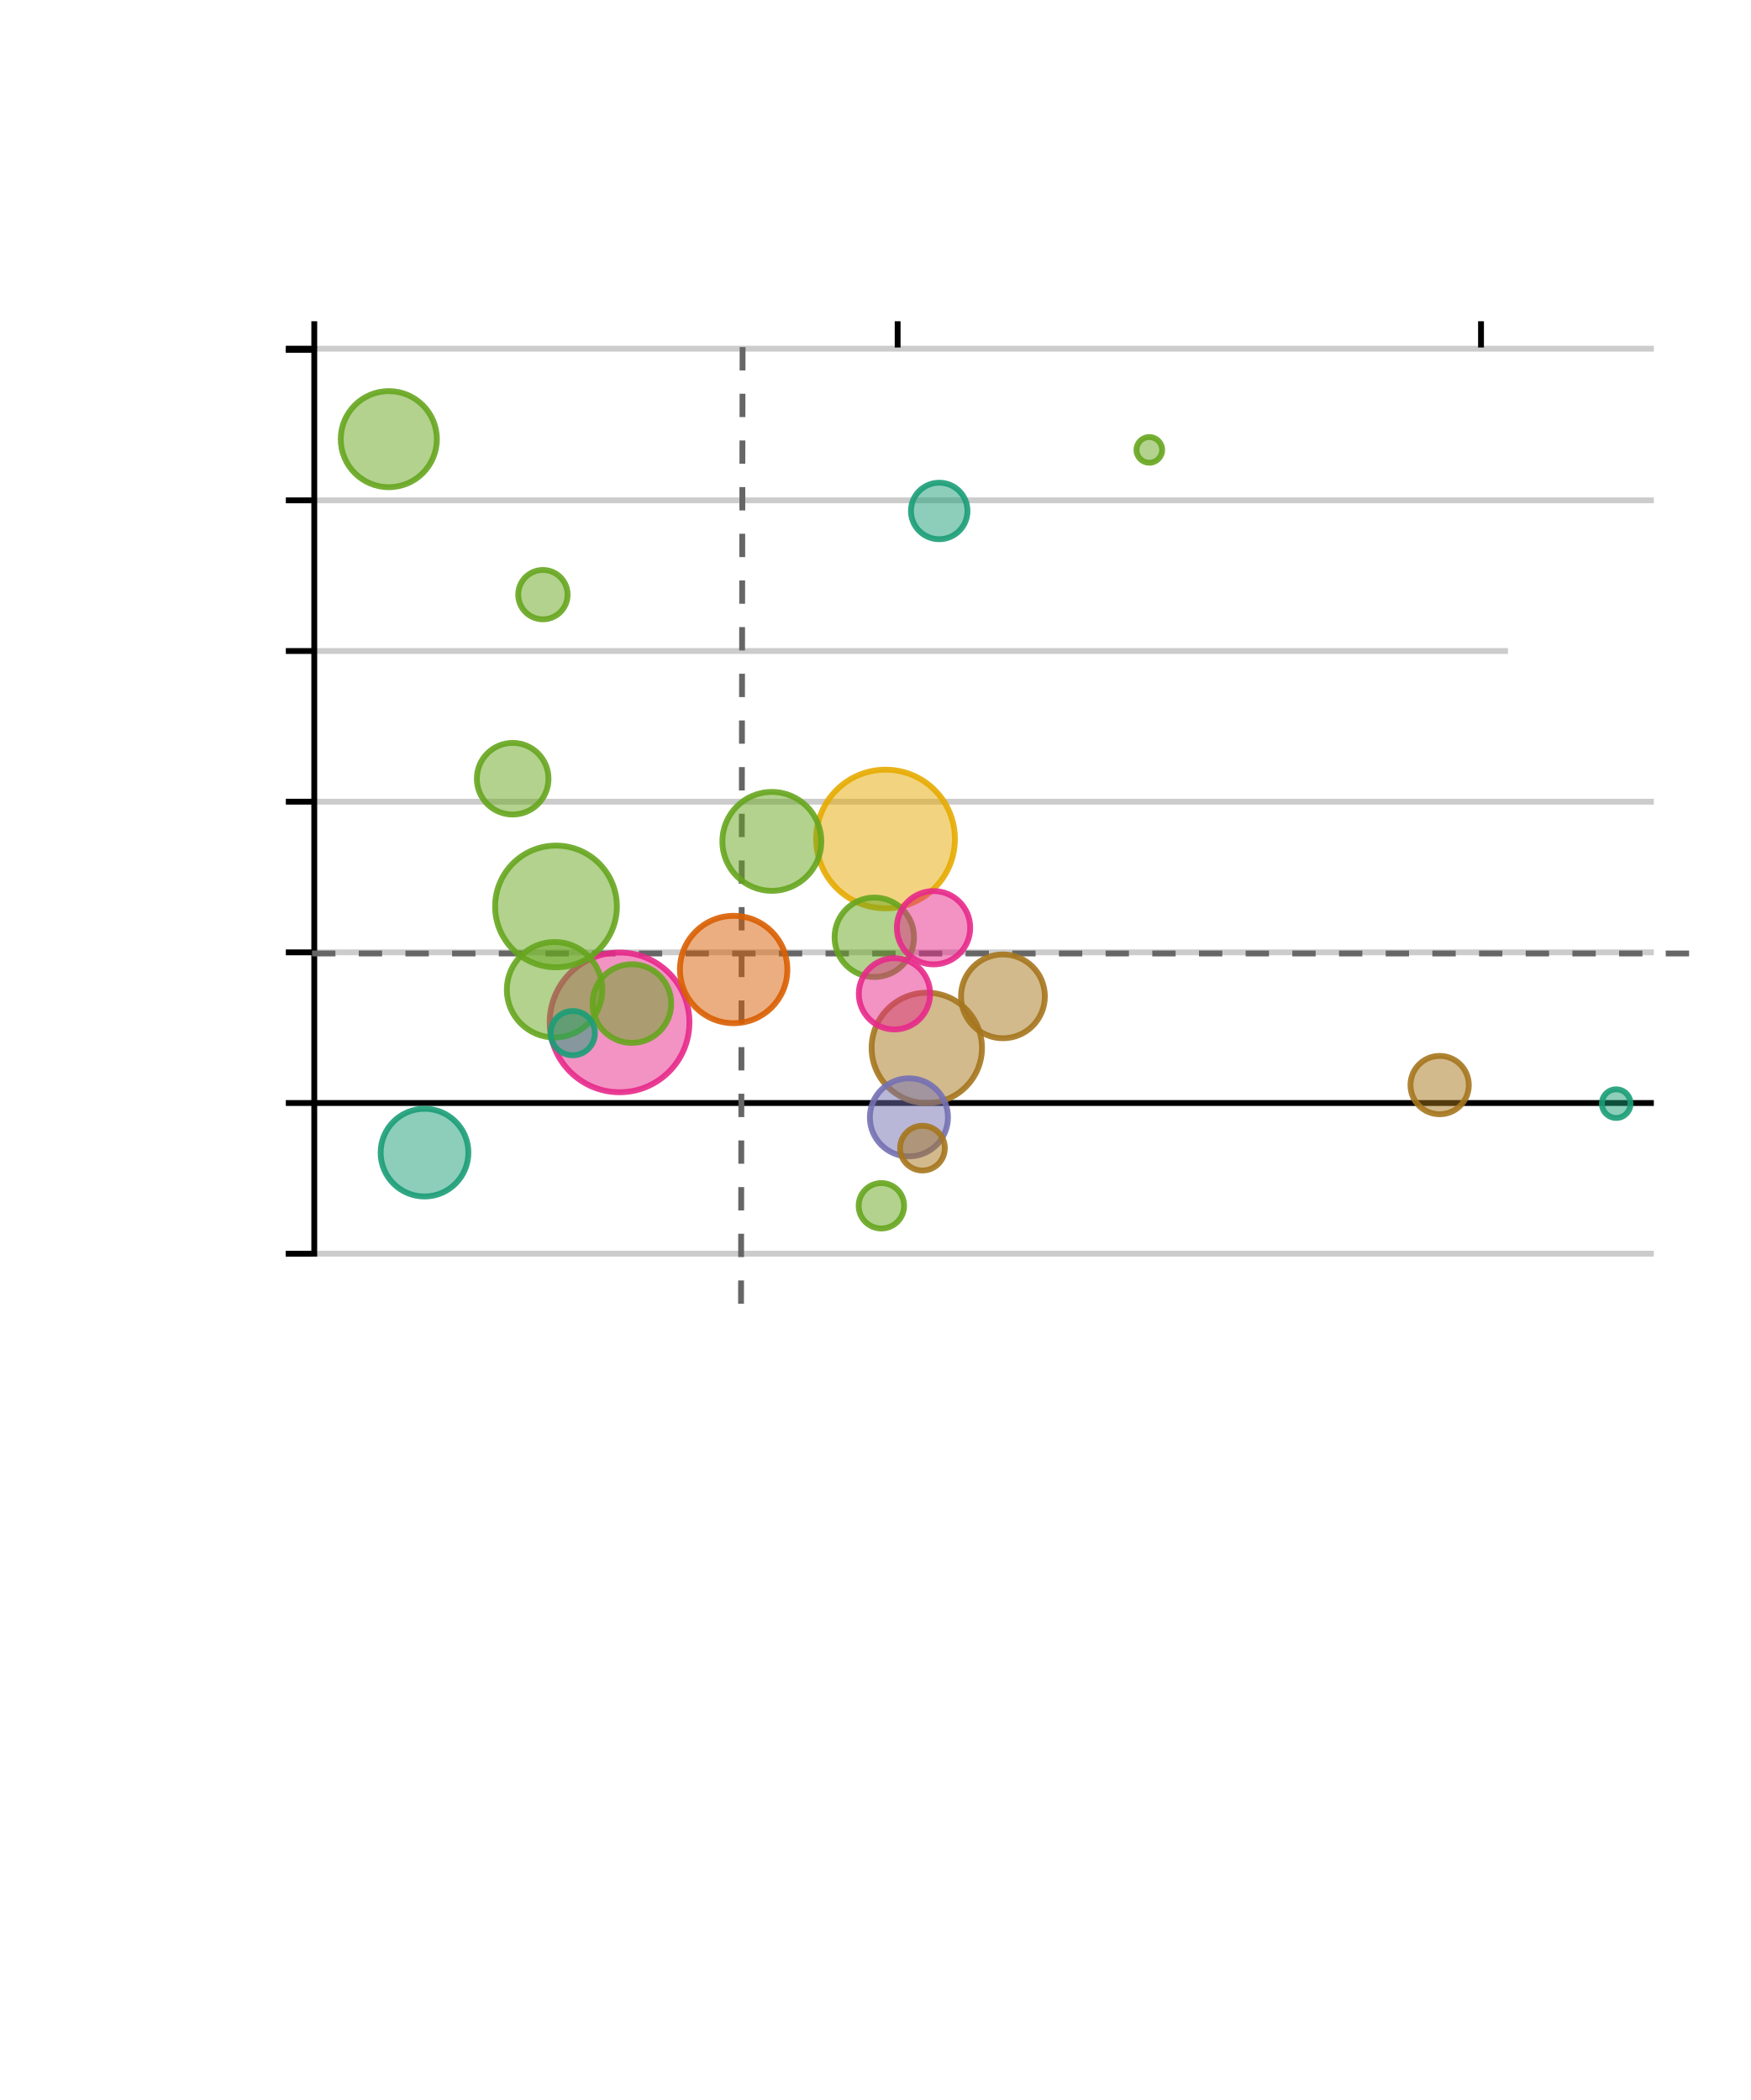
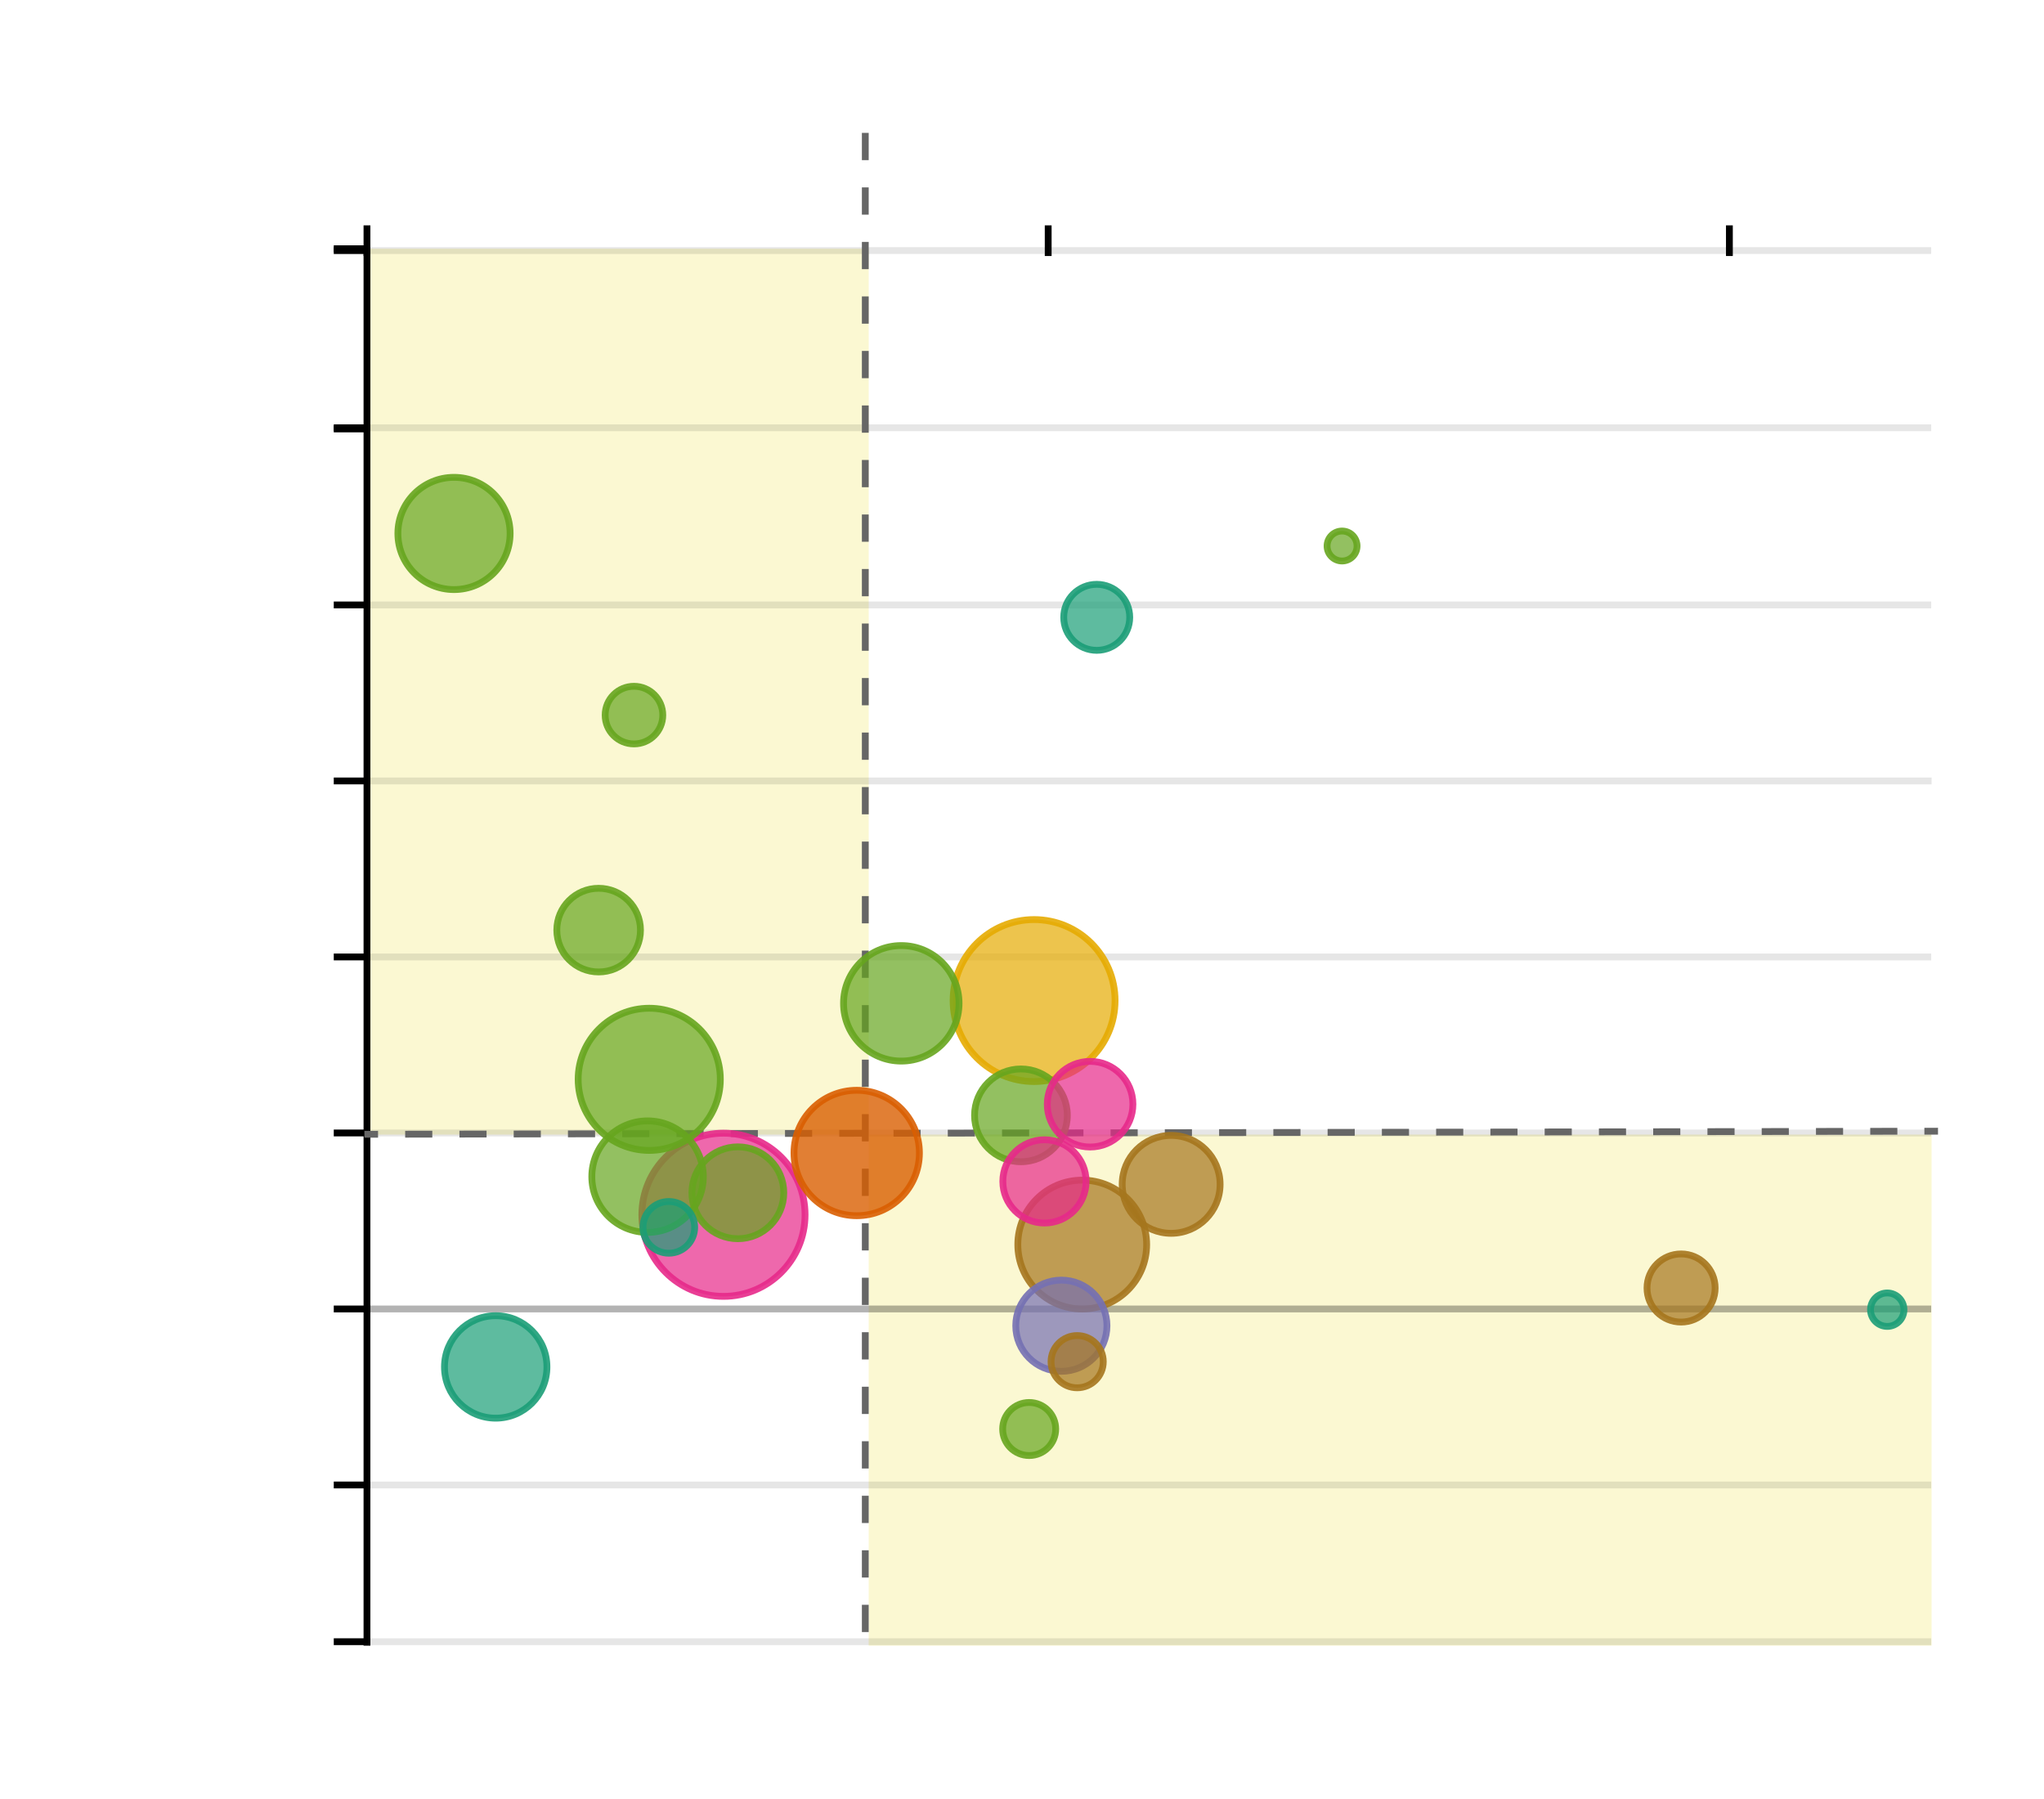
- <svg xmlns="http://www.w3.org/2000/svg" version="1.2" baseProfile="tiny" id="g-mt-economy-4-sector-change-mobile-img" x="0px" y="0px" viewBox="0 0 300 360" xml:space="preserve">
+ <svg xmlns="http://www.w3.org/2000/svg" version="1.2" baseProfile="tiny" id="g-mt-economy-4-sector-change-mobile-img" x="0px" y="0px" viewBox="0 0 300 264" xml:space="preserve">
  <g>
+     <rect x="127.5" y="166.5" fill="#EDDC22" fill-opacity="0.2" width="156" height="75" />
+     <rect x="53.5" y="36.5" fill="#EDDC22" fill-opacity="0.2" width="74" height="130" />
    <g transform="translate(60,40)">
      <g transform="translate(0,0)">
-         <path fill="none" stroke="#000000" d="M-11.013,174.917h4.874V19.945h-4.874" />
        <g transform="translate(0,207.1667)">
-           <line fill="none" stroke="#000000" x1="-6.514" y1="-32.25" x2="-11.013" y2="-32.25" />
-           <line fill="none" stroke="#000000" stroke-opacity="0.2" x1="-6.514" y1="-32.25" x2="223.443" y2="-32.25" />
-           <text transform="matrix(1 0 0 1 -31.4438 -29.8503)" display="none" font-family="'ArialMT'" font-size="8px">-20%</text>
+           <line fill="none" stroke="#000000" x1="-6.514" y1="-29.25" x2="-11.013" y2="-29.25" />
+           <line fill="none" stroke="#000000" stroke-opacity="0.1" x1="-6.514" y1="-29.25" x2="223.443" y2="-29.25" />
+         </g>
+         <g transform="translate(0,207.1667)">
+           <line fill="none" stroke="#000000" x1="-6.514" y1="-6.25" x2="-11.013" y2="-6.25" />
+           <line fill="none" stroke="#000000" stroke-opacity="0.1" x1="-6.514" y1="-6.25" x2="223.443" y2="-6.25" />
+           <text transform="matrix(1 0 0 1 -31.4438 -3.8503)" display="none" font-family="'ArialMT'" font-size="8px">-40%</text>
        </g>
        <g transform="translate(0,172.7222)">
-           <line fill="none" stroke="#000000" x1="-6.514" y1="-23.634" x2="-11.013" y2="-23.634" />
-           <line fill="none" stroke="#000000" x1="-6.514" y1="-23.634" x2="223.443" y2="-23.634" />
-           <text transform="matrix(1 0 0 1 -22.042 -21.2349)" display="none" font-family="'ArialMT'" font-size="8px">0%</text>
+           <line fill="none" stroke="#000000" x1="-6.514" y1="-20.634" x2="-11.013" y2="-20.634" />
+           <line fill="none" stroke="#000000" stroke-opacity="0.3" x1="-6.514" y1="-20.634" x2="223.443" y2="-20.634" />
+           <text transform="matrix(1 0 0 1 -22.042 -18.2349)" display="none" font-family="'ArialMT'" font-size="8px">0%</text>
        </g>
        <g transform="translate(0,138.2778)">
-           <line fill="none" stroke="#000000" x1="-6.514" y1="-15.018" x2="-11.013" y2="-15.018" />
-           <line fill="none" stroke="#000000" stroke-opacity="0.2" x1="-6.514" y1="-15.018" x2="223.443" y2="-15.018" />
+           <line fill="none" stroke="#000000" x1="-6.514" y1="-12.018" x2="-11.013" y2="-12.018" />
+           <line fill="none" stroke="#000000" stroke-opacity="0.1" x1="-6.514" y1="-12.018" x2="223.443" y2="-12.018" />
        </g>
        <g transform="translate(0,103.8333)">
-           <line fill="none" stroke="#000000" x1="-6.514" y1="-6.403" x2="-11.013" y2="-6.403" />
-           <line fill="none" stroke="#000000" stroke-opacity="0.2" x1="-6.514" y1="-6.403" x2="223.443" y2="-6.403" />
-           <text transform="matrix(1 0 0 1 -42.5044 -4.0033)" display="none" font-family="'ArialMT'" font-size="10px">+40%</text>
+           <line fill="none" stroke="#000000" x1="-6.514" y1="-3.403" x2="-11.013" y2="-3.403" />
+           <line fill="none" stroke="#000000" stroke-opacity="0.1" x1="-6.514" y1="-3.403" x2="223.443" y2="-3.403" />
+           <text transform="matrix(1 0 0 1 -42.5044 -1.0033)" display="none" font-family="'ArialMT'" font-size="10px">+40%</text>
        </g>
        <g transform="translate(0,69.38889)">
-           <line fill="none" stroke="#000000" x1="-6.514" y1="2.213" x2="-11.013" y2="2.213" />
-           <line fill="none" stroke="#000000" stroke-opacity="0.2" x1="-6.514" y1="2.213" x2="198.443" y2="2.213" />
-           <text transform="matrix(1 0 0 1 -42.5044 4.6131)" display="none" font-family="'ArialMT'" font-size="10px">+60%</text>
+           <line fill="none" stroke="#000000" x1="-6.514" y1="5.213" x2="-11.013" y2="5.213" />
+           <line fill="none" stroke="#000000" stroke-opacity="0.1" x1="-6.514" y1="5.213" x2="223.5" y2="5.213" />
+           <text transform="matrix(1 0 0 1 -42.5044 7.6131)" display="none" font-family="'ArialMT'" font-size="10px">+60%</text>
        </g>
        <g transform="translate(0,34.94444)">
-           <line fill="none" stroke="#000000" x1="-6.514" y1="10.829" x2="-11.013" y2="10.829" />
-           <line fill="none" stroke="#000000" stroke-opacity="0.2" x1="-6.514" y1="10.829" x2="223.443" y2="10.829" />
-           <text transform="matrix(1 0 0 1 -42.5044 13.2284)" display="none" font-family="'ArialMT'" font-size="10px">+80%</text>
+           <line fill="none" stroke="#000000" x1="-6.514" y1="13.829" x2="-11.013" y2="13.829" />
+           <line fill="none" stroke="#000000" stroke-opacity="0.1" x1="-6.514" y1="13.829" x2="223.443" y2="13.829" />
+           <text transform="matrix(1 0 0 1 -42.5044 16.2284)" display="none" font-family="'ArialMT'" font-size="10px">+80%</text>
        </g>
        <g transform="translate(0,34.94444)">
-           <line fill="none" stroke="#000000" x1="-6.514" y1="-15.171" x2="-11.013" y2="-15.171" />
-           <line fill="none" stroke="#000000" stroke-opacity="0.2" x1="-6.514" y1="-15.171" x2="223.443" y2="-15.171" />
-           <text transform="matrix(1 0 0 1 -42.5044 -12.7716)" display="none" font-family="'ArialMT'" font-size="10px">+80%</text>
+           <line fill="none" stroke="#000000" x1="-6.514" y1="-12.171" x2="-11.013" y2="-12.171" />
+           <line fill="none" stroke="#000000" stroke-opacity="0.1" x1="-6.514" y1="-12.171" x2="223.443" y2="-12.171" />
+           <text transform="matrix(1 0 0 1 -42.5044 -9.7716)" display="none" font-family="'ArialMT'" font-size="10px">+80%</text>
+         </g>
+         <g transform="translate(0,34.94444)">
+           <line fill="none" stroke="#000000" x1="-6.514" y1="-38.171" x2="-11.013" y2="-38.171" />
+           <line fill="none" stroke="#000000" stroke-opacity="0.1" x1="-6.514" y1="-38.171" x2="223.443" y2="-38.171" />
+           <text transform="matrix(1 0 0 1 -42.5044 -35.7716)" display="none" font-family="'ArialMT'" font-size="10px">+80%</text>
        </g>
        <g transform="translate(0,0.5)">
-           <line fill="none" stroke="#000000" x1="-6.514" y1="19.445" x2="-11.013" y2="19.445" />
-           <path fill="none" stroke="#000000" d="M223.443,19.445" />
-           <path fill="none" stroke="#000000" d="M-6.514,19.445" />
-           <text transform="matrix(1 0 0 1 -43.9531 21.8438)" display="none" font-family="'ArialMT'" font-size="8px">+100%</text>
-         </g>
+           <line fill="none" stroke="#000000" x1="-6.514" y1="22.445" x2="-11.013" y2="22.445" />
+           <path fill="none" stroke="#000000" d="M223.443,22.445" />
+           <path fill="none" stroke="#000000" d="M-6.514,22.445" />
+           <text transform="matrix(1 0 0 1 -43.9531 24.8438)" display="none" font-family="'ArialMT'" font-size="8px">+100%</text>
+         </g>
+         <path fill="none" stroke="#000000" d="M-6.139,201.5v-205h-4.874" />
      </g>
      <g transform="translate(0,0)">
        <g transform="translate(0.5,0)">
-           <line fill="none" stroke="#000000" x1="-6.639" y1="19.57" x2="-6.639" y2="15.071" />
-           <text transform="matrix(1 0 0 1 -12.3711 10.8213)" display="none" font-family="'ArialMT'" font-size="10px">$0</text>
+           <line fill="none" stroke="#000000" x1="-6.639" y1="-2.43" x2="-6.639" y2="-6.929" />
+           <text transform="matrix(1 0 0 1 -12.3711 -11.1787)" display="none" font-family="'ArialMT'" font-size="10px">$0</text>
        </g>
        <g transform="translate(133.8333,0)">
-           <line fill="none" stroke="#000000" x1="-39.99" y1="19.57" x2="-39.99" y2="15.071" />
-           <text transform="matrix(1 0 0 1 -59.617 10.8213)" display="none" font-family="'ArialMT'" font-size="10px">$50,000</text>
+           <line fill="none" stroke="#000000" x1="-39.99" y1="-2.43" x2="-39.99" y2="-6.929" />
+           <text transform="matrix(1 0 0 1 -53.2205 -11.1787)" display="none" font-family="'ArialMT'" font-size="10px">$50K</text>
        </g>
        <g transform="translate(267.1667,0)">
-           <line fill="none" stroke="#000000" x1="-73.342" y1="19.57" x2="-73.342" y2="15.071" />
-           <text transform="matrix(1 0 0 1 -95.8346 10.8213)" display="none" font-family="'ArialMT'" font-size="10px">$100,000</text>
+           <line fill="none" stroke="#000000" x1="-73.342" y1="-2.43" x2="-73.342" y2="-6.929" />
+           <text transform="matrix(1 0 0 1 -89.4381 -11.1787)" display="none" font-family="'ArialMT'" font-size="10px">$100K</text>
        </g>
      </g>
      <g>
-         <line fill="none" stroke="#666666" stroke-dasharray="4" x1="-6.514" y1="123.452" x2="231.443" y2="123.452" />
+         <g>
+           <line fill="none" stroke="#666666" x1="-6.514" y1="126.452" x2="-4.514" y2="126.448" />
+           <line fill="none" stroke="#666666" stroke-dasharray="3.982,3.982" x1="-0.532" y1="126.441" x2="220.452" y2="126.008" />
+           <line fill="none" stroke="#666666" x1="222.443" y1="126.004" x2="224.443" y2="126" />
+         </g>
      </g>
      <g transform="translate(320,133.5348)">
        <g display="none">
-           <text transform="matrix(1 0 0 1 -372.209 -13.8317)" display="inline" font-family="'ArialMT'" font-size="8px">M</text>
-           <text transform="matrix(1 0 0 1 -365.5449 -13.8317)" display="inline" font-family="'ArialMT'" font-size="8px">T</text>
-           <text transform="matrix(1 0 0 1 -360.8027 -13.8317)" display="inline" font-family="'ArialMT'" font-size="8px"> </text>
-           <text transform="matrix(1 0 0 1 -358.5801 -13.8317)" display="inline" font-family="'ArialMT'" font-size="8px">o</text>
-           <text transform="matrix(1 0 0 1 -354.1309 -13.8317)" display="inline" font-family="'ArialMT'" font-size="8px">v</text>
-           <text transform="matrix(1 0 0 1 -350.1309 -13.8317)" display="inline" font-family="'ArialMT'" font-size="8px">e</text>
-           <text transform="matrix(1 0 0 1 -345.6816 -13.8317)" display="inline" font-family="'ArialMT'" font-size="8px">r</text>
-           <text transform="matrix(1 0 0 1 -343.0176 -13.8317)" display="inline" font-family="'ArialMT'" font-size="8px">a</text>
-           <text transform="matrix(1 0 0 1 -338.5684 -13.8317)" display="inline" font-family="'ArialMT'" font-size="8px">l</text>
-           <text transform="matrix(1 0 0 1 -336.791 -13.8317)" display="inline" font-family="'ArialMT'" font-size="8px">l</text>
-           <text transform="matrix(1 0 0 1 -367.6973 -4.2321)" display="inline" font-family="'ArialMT'" font-size="8px">(</text>
-           <text transform="matrix(1 0 0 1 -365.0332 -4.2321)" display="inline" font-family="'ArialMT'" font-size="8px">+</text>
-           <text transform="matrix(1 0 0 1 -360.3613 -4.2321)" display="inline" font-family="'ArialMT'" font-size="8px">1</text>
-           <text transform="matrix(1 0 0 1 -355.9121 -4.2321)" display="inline" font-family="'ArialMT'" font-size="8px">9</text>
-           <text transform="matrix(1 0 0 1 -351.4629 -4.2321)" display="inline" font-family="'ArialMT'" font-size="8px">.</text>
-           <text transform="matrix(1 0 0 1 -349.2402 -4.2321)" display="inline" font-family="'ArialMT'" font-size="8px">6</text>
-           <text transform="matrix(1 0 0 1 -344.791 -4.2321)" display="inline" font-family="'ArialMT'" font-size="8px">%</text>
-           <text transform="matrix(1 0 0 1 -337.6777 -4.2321)" display="inline" font-family="'ArialMT'" font-size="8px">)</text>
-         </g>
-       </g>
-       <g transform="translate(320,133.5348)">
-         <text transform="matrix(1 0 0 1 -433.3496 -93.8317)" font-family="'Arial-ItalicMT'" font-size="8px">Faster</text>
-         <text transform="matrix(1 0 0 1 -436.0215 -84.2321)" font-family="'Arial-ItalicMT'" font-size="8px">growing</text>
-         <text transform="matrix(1 0 0 1 -434.9062 -74.6315)" font-family="'Arial-ItalicMT'" font-size="8px">sectors</text>
-       </g>
-       <g transform="translate(320,133.5348)">
-         <text transform="matrix(1 0 0 1 -140.5801 -180.8317)" font-family="'Arial-ItalicMT'" font-size="8px">Higher</text>
-       </g>
-       <g transform="translate(320,133.5348)">
-         <text transform="matrix(1 0 0 1 -311.0137 -180.8317)" font-family="'Arial-ItalicMT'" font-size="8px">Lower</text>
+           <text transform="matrix(1 0 0 1 -372.209 -10.8317)" display="inline" font-family="'ArialMT'" font-size="8px">M</text>
+           <text transform="matrix(1 0 0 1 -365.5449 -10.8317)" display="inline" font-family="'ArialMT'" font-size="8px">T</text>
+           <text transform="matrix(1 0 0 1 -360.8027 -10.8317)" display="inline" font-family="'ArialMT'" font-size="8px"> </text>
+           <text transform="matrix(1 0 0 1 -358.5801 -10.8317)" display="inline" font-family="'ArialMT'" font-size="8px">o</text>
+           <text transform="matrix(1 0 0 1 -354.1309 -10.8317)" display="inline" font-family="'ArialMT'" font-size="8px">v</text>
+           <text transform="matrix(1 0 0 1 -350.1309 -10.8317)" display="inline" font-family="'ArialMT'" font-size="8px">e</text>
+           <text transform="matrix(1 0 0 1 -345.6816 -10.8317)" display="inline" font-family="'ArialMT'" font-size="8px">r</text>
+           <text transform="matrix(1 0 0 1 -343.0176 -10.8317)" display="inline" font-family="'ArialMT'" font-size="8px">a</text>
+           <text transform="matrix(1 0 0 1 -338.5684 -10.8317)" display="inline" font-family="'ArialMT'" font-size="8px">l</text>
+           <text transform="matrix(1 0 0 1 -336.791 -10.8317)" display="inline" font-family="'ArialMT'" font-size="8px">l</text>
+           <text transform="matrix(1 0 0 1 -367.6973 -1.2321)" display="inline" font-family="'ArialMT'" font-size="8px">(</text>
+           <text transform="matrix(1 0 0 1 -365.0332 -1.2321)" display="inline" font-family="'ArialMT'" font-size="8px">+</text>
+           <text transform="matrix(1 0 0 1 -360.3613 -1.2321)" display="inline" font-family="'ArialMT'" font-size="8px">1</text>
+           <text transform="matrix(1 0 0 1 -355.9121 -1.2321)" display="inline" font-family="'ArialMT'" font-size="8px">9</text>
+           <text transform="matrix(1 0 0 1 -351.4629 -1.2321)" display="inline" font-family="'ArialMT'" font-size="8px">.</text>
+           <text transform="matrix(1 0 0 1 -349.2402 -1.2321)" display="inline" font-family="'ArialMT'" font-size="8px">6</text>
+           <text transform="matrix(1 0 0 1 -344.791 -1.2321)" display="inline" font-family="'ArialMT'" font-size="8px">%</text>
+           <text transform="matrix(1 0 0 1 -337.6777 -1.2321)" display="inline" font-family="'ArialMT'" font-size="8px">)</text>
+         </g>
+       </g>
+       <g transform="translate(320,133.5348)">
+         <text transform="matrix(1 0 0 1 -433.3496 -90.8317)" font-family="'Arial-ItalicMT'" font-size="8px">Faster</text>
+         <text transform="matrix(1 0 0 1 -436.0215 -81.2321)" font-family="'Arial-ItalicMT'" font-size="8px">growing</text>
+         <text transform="matrix(1 0 0 1 -434.9062 -71.6315)" font-family="'Arial-ItalicMT'" font-size="8px">sectors</text>
+       </g>
+       <g transform="translate(320,133.5348)">
+         <text transform="matrix(1 0 0 1 -140.5801 -177.8317)" font-family="'Arial-ItalicMT'" font-size="8px">Higher</text>
+       </g>
+       <g transform="translate(320,133.5348)">
+         <text transform="matrix(1 0 0 1 -311.0137 -177.8317)" font-family="'Arial-ItalicMT'" font-size="8px">Lower</text>
      </g>
      <g>
-         <line fill="none" stroke="#666666" stroke-dasharray="4" x1="67.267" y1="19.5" x2="67" y2="184.5" />
+         <line fill="none" stroke="#666666" stroke-dasharray="4" x1="67" y1="-20.5" x2="67" y2="201.5" />
      </g>
      <g transform="translate(103.392,20)">
        <g display="none">
-           <text transform="matrix(1 0 0 1 -31.3759 163.7031)" display="inline" font-family="'ArialMT'" font-size="8px">M</text>
-           <text transform="matrix(1 0 0 1 -24.7118 163.7031)" display="inline" font-family="'ArialMT'" font-size="8px">T</text>
-           <text transform="matrix(1 0 0 1 -19.9696 163.7031)" display="inline" font-family="'ArialMT'" font-size="8px"> </text>
-           <text transform="matrix(1 0 0 1 -17.747 163.7031)" display="inline" font-family="'ArialMT'" font-size="8px">o</text>
-           <text transform="matrix(1 0 0 1 -13.2978 163.7031)" display="inline" font-family="'ArialMT'" font-size="8px">v</text>
-           <text transform="matrix(1 0 0 1 -9.2978 163.7031)" display="inline" font-family="'ArialMT'" font-size="8px">e</text>
-           <text transform="matrix(1 0 0 1 -4.8485 163.7031)" display="inline" font-family="'ArialMT'" font-size="8px">r</text>
-           <text transform="matrix(1 0 0 1 -2.1845 163.7031)" display="inline" font-family="'ArialMT'" font-size="8px">a</text>
-           <text transform="matrix(1 0 0 1 2.2647 163.7031)" display="inline" font-family="'ArialMT'" font-size="8px">l</text>
-           <text transform="matrix(1 0 0 1 4.0421 163.7031)" display="inline" font-family="'ArialMT'" font-size="8px">l</text>
-           <text transform="matrix(1 0 0 1 5.8194 163.7031)" display="inline" font-family="'ArialMT'" font-size="8px"> </text>
-           <text transform="matrix(1 0 0 1 8.0421 163.7031)" display="inline" font-family="'ArialMT'" font-size="8px">(</text>
-           <text transform="matrix(1 0 0 1 10.7061 163.7031)" display="inline" font-family="'ArialMT'" font-size="8px">$</text>
-           <text transform="matrix(1 0 0 1 15.1554 163.7031)" display="inline" font-family="'ArialMT'" font-size="8px">3</text>
-           <text transform="matrix(1 0 0 1 19.6046 163.7031)" display="inline" font-family="'ArialMT'" font-size="8px">6</text>
-           <text transform="matrix(1 0 0 1 24.0538 163.7031)" display="inline" font-family="'ArialMT'" font-size="8px">,</text>
-           <text transform="matrix(1 0 0 1 26.2765 163.7031)" display="inline" font-family="'ArialMT'" font-size="8px">9</text>
-           <text transform="matrix(1 0 0 1 30.7257 163.7031)" display="inline" font-family="'ArialMT'" font-size="8px">0</text>
-           <text transform="matrix(1 0 0 1 35.1749 163.7031)" display="inline" font-family="'ArialMT'" font-size="8px">0</text>
-           <text transform="matrix(1 0 0 1 39.6241 163.7031)" display="inline" font-family="'ArialMT'" font-size="8px">)</text>
+           <text transform="matrix(1 0 0 1 -86.8524 -35.2969)" display="inline" font-family="'ArialMT'" font-size="8px">Montana avg.</text>
+           <text transform="matrix(1 0 0 1 -67.2939 -25.6973)" display="inline" font-family="'ArialMT'" font-size="8px">$36,900</text>
        </g>
      </g>
      <g>
        <g transform="translate(70.27605,154.2898)">
-           <circle fill="#E7298A" fill-opacity="0.5" stroke="#E7298A" stroke-opacity="0.9" cx="-24.092" cy="-19.024" r="11.974" />
-           <text transform="matrix(1 0 0 1 -9.3688 -8.0242)" display="none" fill="#E7298A" font-family="'ArialMT'" font-size="10px">Retail</text>
+           <circle fill="#E7298A" fill-opacity="0.7" stroke="#E7298A" stroke-opacity="0.9" cx="-24.092" cy="-16.024" r="11.974" />
+           <text transform="matrix(1 0 0 1 -12.3688 -5.0242)" display="none" fill="#E7298A" font-family="'ArialMT'" font-size="10px">Retail</text>
+           <text transform="matrix(1 0 0 1 35.6312 -31.0242)" display="none" fill="#E7298A" font-family="'ArialMT'" font-size="10px">Wholesale trade</text>
        </g>
        <g transform="translate(131.0745,112.3674)">
-           <circle fill="#E6AB02" fill-opacity="0.5" stroke="#E6AB02" stroke-opacity="0.9" cx="-39.3" cy="-8.537" r="11.884" />
-           <text transform="matrix(1 0 0 1 -23.6663 -4.5374)" display="none" fill="#E6AB02" font-family="'ArialMT'" font-size="10px">Healthcare/social work</text>
+           <circle fill="#E6AB02" fill-opacity="0.7" stroke="#E6AB02" stroke-opacity="0.9" cx="-39.3" cy="-5.537" r="11.884" />
+           <text transform="matrix(1 0 0 1 -30.6663 -13.5374)" display="none" fill="#E6AB02" font-family="'ArialMT'" font-size="10px">Healthcare &amp; social work</text>
        </g>
        <g transform="translate(55.74983,127.7822)">
-           <circle fill="#66A61E" fill-opacity="0.5" stroke="#66A61E" stroke-opacity="0.9" cx="-20.459" cy="-12.393" r="10.432" />
+           <circle fill="#66A61E" fill-opacity="0.7" stroke="#66A61E" stroke-opacity="0.9" cx="-20.459" cy="-9.393" r="10.432" />
        </g>
        <g transform="translate(140.4982,160.1189)">
-           <circle fill="#A6761D" fill-opacity="0.5" stroke="#A6761D" stroke-opacity="0.9" cx="-41.657" cy="-20.482" r="9.454" />
-         </g>
-         <g transform="translate(96.35526,142.1997)">
-           <circle fill="#D95F02" fill-opacity="0.5" stroke="#D95F02" stroke-opacity="0.9" cx="-30.616" cy="-15.999" r="9.203" />
-         </g>
+           <circle fill="#A6761D" fill-opacity="0.7" stroke="#A6761D" stroke-opacity="0.9" cx="-41.657" cy="-17.482" r="9.454" />
+         </g>
+         <circle fill="#D95F02" fill-opacity="0.8" stroke="#D95F02" stroke-opacity="0.9" cx="65.74" cy="129.2" r="9.203" />
        <g transform="translate(105.0811,112.9094)">
-           <circle fill="#66A61E" fill-opacity="0.5" stroke="#66A61E" stroke-opacity="0.9" cx="-32.798" cy="-8.673" r="8.475" />
+           <circle fill="#66A61E" fill-opacity="0.7" stroke="#66A61E" stroke-opacity="0.9" cx="-32.798" cy="-5.673" r="8.475" />
        </g>
        <g transform="translate(17.5349,20.95561)">
-           <circle fill="#66A61E" fill-opacity="0.5" stroke="#66A61E" stroke-opacity="0.9" cx="-10.9" cy="14.328" r="8.235" />
-           <text transform="matrix(1 0 0 1 -3.9153 10.3276)" display="none" fill="#66A61E" font-family="'ArialMT'" font-size="10px">Real estate</text>
+           <circle fill="#66A61E" fill-opacity="0.7" stroke="#66A61E" stroke-opacity="0.9" cx="-10.9" cy="17.328" r="8.235" />
+           <text transform="matrix(1 0 0 1 -3.9153 13.3276)" display="none" fill="#66A61E" font-family="'ArialMT'" font-size="10px">Real estate</text>
        </g>
        <g transform="translate(55.42246,146.8256)">
-           <circle fill="#66A61E" fill-opacity="0.5" stroke="#66A61E" stroke-opacity="0.9" cx="-20.377" cy="-17.156" r="8.183" />
+           <circle fill="#66A61E" fill-opacity="0.7" stroke="#66A61E" stroke-opacity="0.9" cx="-20.377" cy="-14.156" r="8.183" />
        </g>
        <g transform="translate(25.69646,184.0657)">
-           <circle fill="#1B9E77" fill-opacity="0.5" stroke="#1B9E77" stroke-opacity="0.9" cx="-12.941" cy="-26.472" r="7.518" />
-           <text transform="matrix(1 0 0 1 -1.674 -26.4719)" display="none" fill="#1B9E77" font-family="'ArialMT'" font-size="10px">Farm</text>
+           <circle fill="#1B9E77" fill-opacity="0.7" stroke="#1B9E77" stroke-opacity="0.9" cx="-12.941" cy="-23.472" r="7.518" />
+           <text transform="matrix(1 0 0 1 -1.674 -23.4719)" display="none" fill="#1B9E77" font-family="'ArialMT'" font-size="10px">Farm</text>
        </g>
        <g transform="translate(157.9006,148.3363)">
-           <circle fill="#A6761D" fill-opacity="0.5" stroke="#A6761D" stroke-opacity="0.9" cx="-46.01" cy="-17.534" r="7.184" />
-           <text transform="matrix(1 0 0 1 -35.0769 -13.5345)" display="none" fill="#A6761D" font-family="'ArialMT'" font-size="10px">State govt.</text>
+           <circle fill="#A6761D" fill-opacity="0.7" stroke="#A6761D" stroke-opacity="0.9" cx="-46.01" cy="-14.534" r="7.184" />
+           <text transform="matrix(1 0 0 1 -35.0769 -10.5345)" display="none" fill="#A6761D" font-family="'ArialMT'" font-size="10px">State govt.</text>
+           <text transform="matrix(1 0 0 1 -49.0769 1.4655)" display="none" fill="#A6761D" font-family="'ArialMT'" font-size="10px">Local govt.</text>
        </g>
        <g transform="translate(128.5005,134.8313)">
-           <circle fill="#66A61E" fill-opacity="0.5" stroke="#66A61E" stroke-opacity="0.9" cx="-38.656" cy="-14.156" r="6.808" />
+           <circle fill="#66A61E" fill-opacity="0.7" stroke="#66A61E" stroke-opacity="0.9" cx="-38.656" cy="-11.156" r="6.808" />
        </g>
        <g transform="translate(73.09093,149.9855)">
-           <circle fill="#66A61E" fill-opacity="0.5" stroke="#66A61E" stroke-opacity="0.9" cx="-24.796" cy="-17.947" r="6.741" />
+           <circle fill="#66A61E" fill-opacity="0.7" stroke="#66A61E" stroke-opacity="0.9" cx="-24.796" cy="-14.947" r="6.741" />
        </g>
        <g transform="translate(136.4132,176.0005)">
-           <circle fill="#7570B3" fill-opacity="0.5" stroke="#7570B3" stroke-opacity="0.9" cx="-40.636" cy="-24.454" r="6.692" />
-           <text transform="matrix(1 0 0 1 -30.194 -13.4546)" display="none" fill="#7570B3" font-family="'ArialMT'" font-size="10px">Manufacturing</text>
+           <circle fill="#7570B3" fill-opacity="0.7" stroke="#7570B3" stroke-opacity="0.9" cx="-40.636" cy="-21.454" r="6.692" />
+           <text transform="matrix(1 0 0 1 -32.194 -14.4546)" display="none" fill="#7570B3" font-family="'ArialMT'" font-size="10px">Manufacturing</text>
        </g>
        <g transform="translate(142.0364,132.6495)">
-           <circle fill="#E7298A" fill-opacity="0.5" stroke="#E7298A" stroke-opacity="0.9" cx="-42.042" cy="-13.61" r="6.284" />
+           <circle fill="#E7298A" fill-opacity="0.7" stroke="#E7298A" stroke-opacity="0.9" cx="-42.042" cy="-10.61" r="6.284" />
        </g>
        <g transform="translate(45.84601,98.58212)">
-           <circle fill="#66A61E" fill-opacity="0.5" stroke="#66A61E" stroke-opacity="0.9" cx="-17.982" cy="-5.089" r="6.139" />
-           <text transform="matrix(1 0 0 1 -13.0931 -10.089)" display="none" fill="#66A61E" font-family="'ArialMT'" font-size="10px">Arts/recreation</text>
+           <circle fill="#66A61E" fill-opacity="0.7" stroke="#66A61E" stroke-opacity="0.9" cx="-17.982" cy="-2.089" r="6.139" />
+           <text transform="matrix(1 0 0 1 -13.0931 -7.089)" display="none" fill="#66A61E" font-family="'ArialMT'" font-size="10px">Arts/recreation</text>
+           <text transform="matrix(1 0 0 1 40.0451 -63.089)" display="none" fill="#66A61E" font-family="'ArialMT'" font-size="10px">Business management</text>
        </g>
        <g transform="translate(133.1039,147.7559)">
-           <circle fill="#E7298A" fill-opacity="0.5" stroke="#E7298A" stroke-opacity="0.9" cx="-39.808" cy="-17.389" r="6.109" />
+           <circle fill="#E7298A" fill-opacity="0.7" stroke="#E7298A" stroke-opacity="0.9" cx="-39.808" cy="-14.389" r="6.109" />
        </g>
        <g transform="translate(257.7113,168.6202)">
-           <circle fill="#A6761D" fill-opacity="0.5" stroke="#A6761D" stroke-opacity="0.9" cx="-70.977" cy="-22.608" r="4.998" />
-           <text transform="matrix(1 0 0 1 -76.2299 -32.6085)" display="none" fill="#A6761D" font-family="'ArialMT'" font-size="10px">Federal</text>
+           <circle fill="#A6761D" fill-opacity="0.7" stroke="#A6761D" stroke-opacity="0.9" cx="-70.977" cy="-19.608" r="4.998" />
+           <text transform="matrix(1 0 0 1 -76.2299 -29.6085)" display="none" fill="#A6761D" font-family="'ArialMT'" font-size="10px">Federal</text>
        </g>
        <g transform="translate(143.335,37.3692)">
-           <circle fill="#1B9E77" fill-opacity="0.5" stroke="#1B9E77" stroke-opacity="0.9" cx="-42.367" cy="10.223" r="4.843" />
-           <text transform="matrix(1 0 0 1 -35.7744 20.2226)" display="none" fill="#1B9E77" font-family="'ArialMT'" font-size="10px">Mining/oil</text>
+           <circle fill="#1B9E77" fill-opacity="0.7" stroke="#1B9E77" stroke-opacity="0.9" cx="-42.367" cy="13.223" r="4.843" />
+           <text transform="matrix(1 0 0 1 -35.7744 23.2226)" display="none" fill="#1B9E77" font-family="'ArialMT'" font-size="10px">Mining/oil</text>
        </g>
        <g transform="translate(52.75947,56.50193)">
-           <circle fill="#66A61E" fill-opacity="0.5" stroke="#66A61E" stroke-opacity="0.9" cx="-19.711" cy="5.437" r="4.229" />
+           <circle fill="#66A61E" fill-opacity="0.7" stroke="#66A61E" stroke-opacity="0.9" cx="-19.711" cy="8.437" r="4.229" />
        </g>
        <g transform="translate(130.1143,196.2148)">
-           <circle fill="#66A61E" fill-opacity="0.5" stroke="#66A61E" stroke-opacity="0.9" cx="-39.06" cy="-29.51" r="3.892" />
+           <circle fill="#66A61E" fill-opacity="0.7" stroke="#66A61E" stroke-opacity="0.9" cx="-39.06" cy="-26.51" r="3.892" />
        </g>
        <g transform="translate(139.5069,183.0363)">
-           <circle fill="#A6761D" fill-opacity="0.5" stroke="#A6761D" stroke-opacity="0.9" cx="-41.41" cy="-26.214" r="3.832" />
+           <circle fill="#A6761D" fill-opacity="0.7" stroke="#A6761D" stroke-opacity="0.9" cx="-41.41" cy="-23.214" r="3.832" />
        </g>
        <g transform="translate(59.57929,156.7501)">
-           <circle fill="#1B9E77" fill-opacity="0.5" stroke="#1B9E77" stroke-opacity="0.9" cx="-21.417" cy="-19.639" r="3.794" />
+           <circle fill="#1B9E77" fill-opacity="0.7" stroke="#1B9E77" stroke-opacity="0.9" cx="-21.417" cy="-16.639" r="3.794" />
        </g>
        <g transform="translate(298.0626,172.8629)">
-           <circle fill="#1B9E77" fill-opacity="0.5" stroke="#1B9E77" stroke-opacity="0.9" cx="-81.07" cy="-23.669" r="2.454" />
+           <circle fill="#1B9E77" fill-opacity="0.7" stroke="#1B9E77" stroke-opacity="0.9" cx="-81.07" cy="-20.669" r="2.454" />
        </g>
        <g transform="translate(191.3545,23.41126)">
-           <circle fill="#66A61E" fill-opacity="0.5" stroke="#66A61E" stroke-opacity="0.9" cx="-54.378" cy="13.714" r="2.198" />
+           <circle fill="#66A61E" fill-opacity="0.7" stroke="#66A61E" stroke-opacity="0.9" cx="-54.378" cy="16.714" r="2.198" />
        </g>
      </g>
    </g>
  </g>
  <style type="text/css">
#g-mt-economy-4-sector-change-mobile-img rect, #g-mt-economy-4-sector-change-mobile-img circle, #g-mt-economy-4-sector-change-mobile-img path, #g-mt-economy-4-sector-change-mobile-img line, #g-mt-economy-4-sector-change-mobile-img polyline { vector-effect: non-scaling-stroke; }
</style>
</svg>
